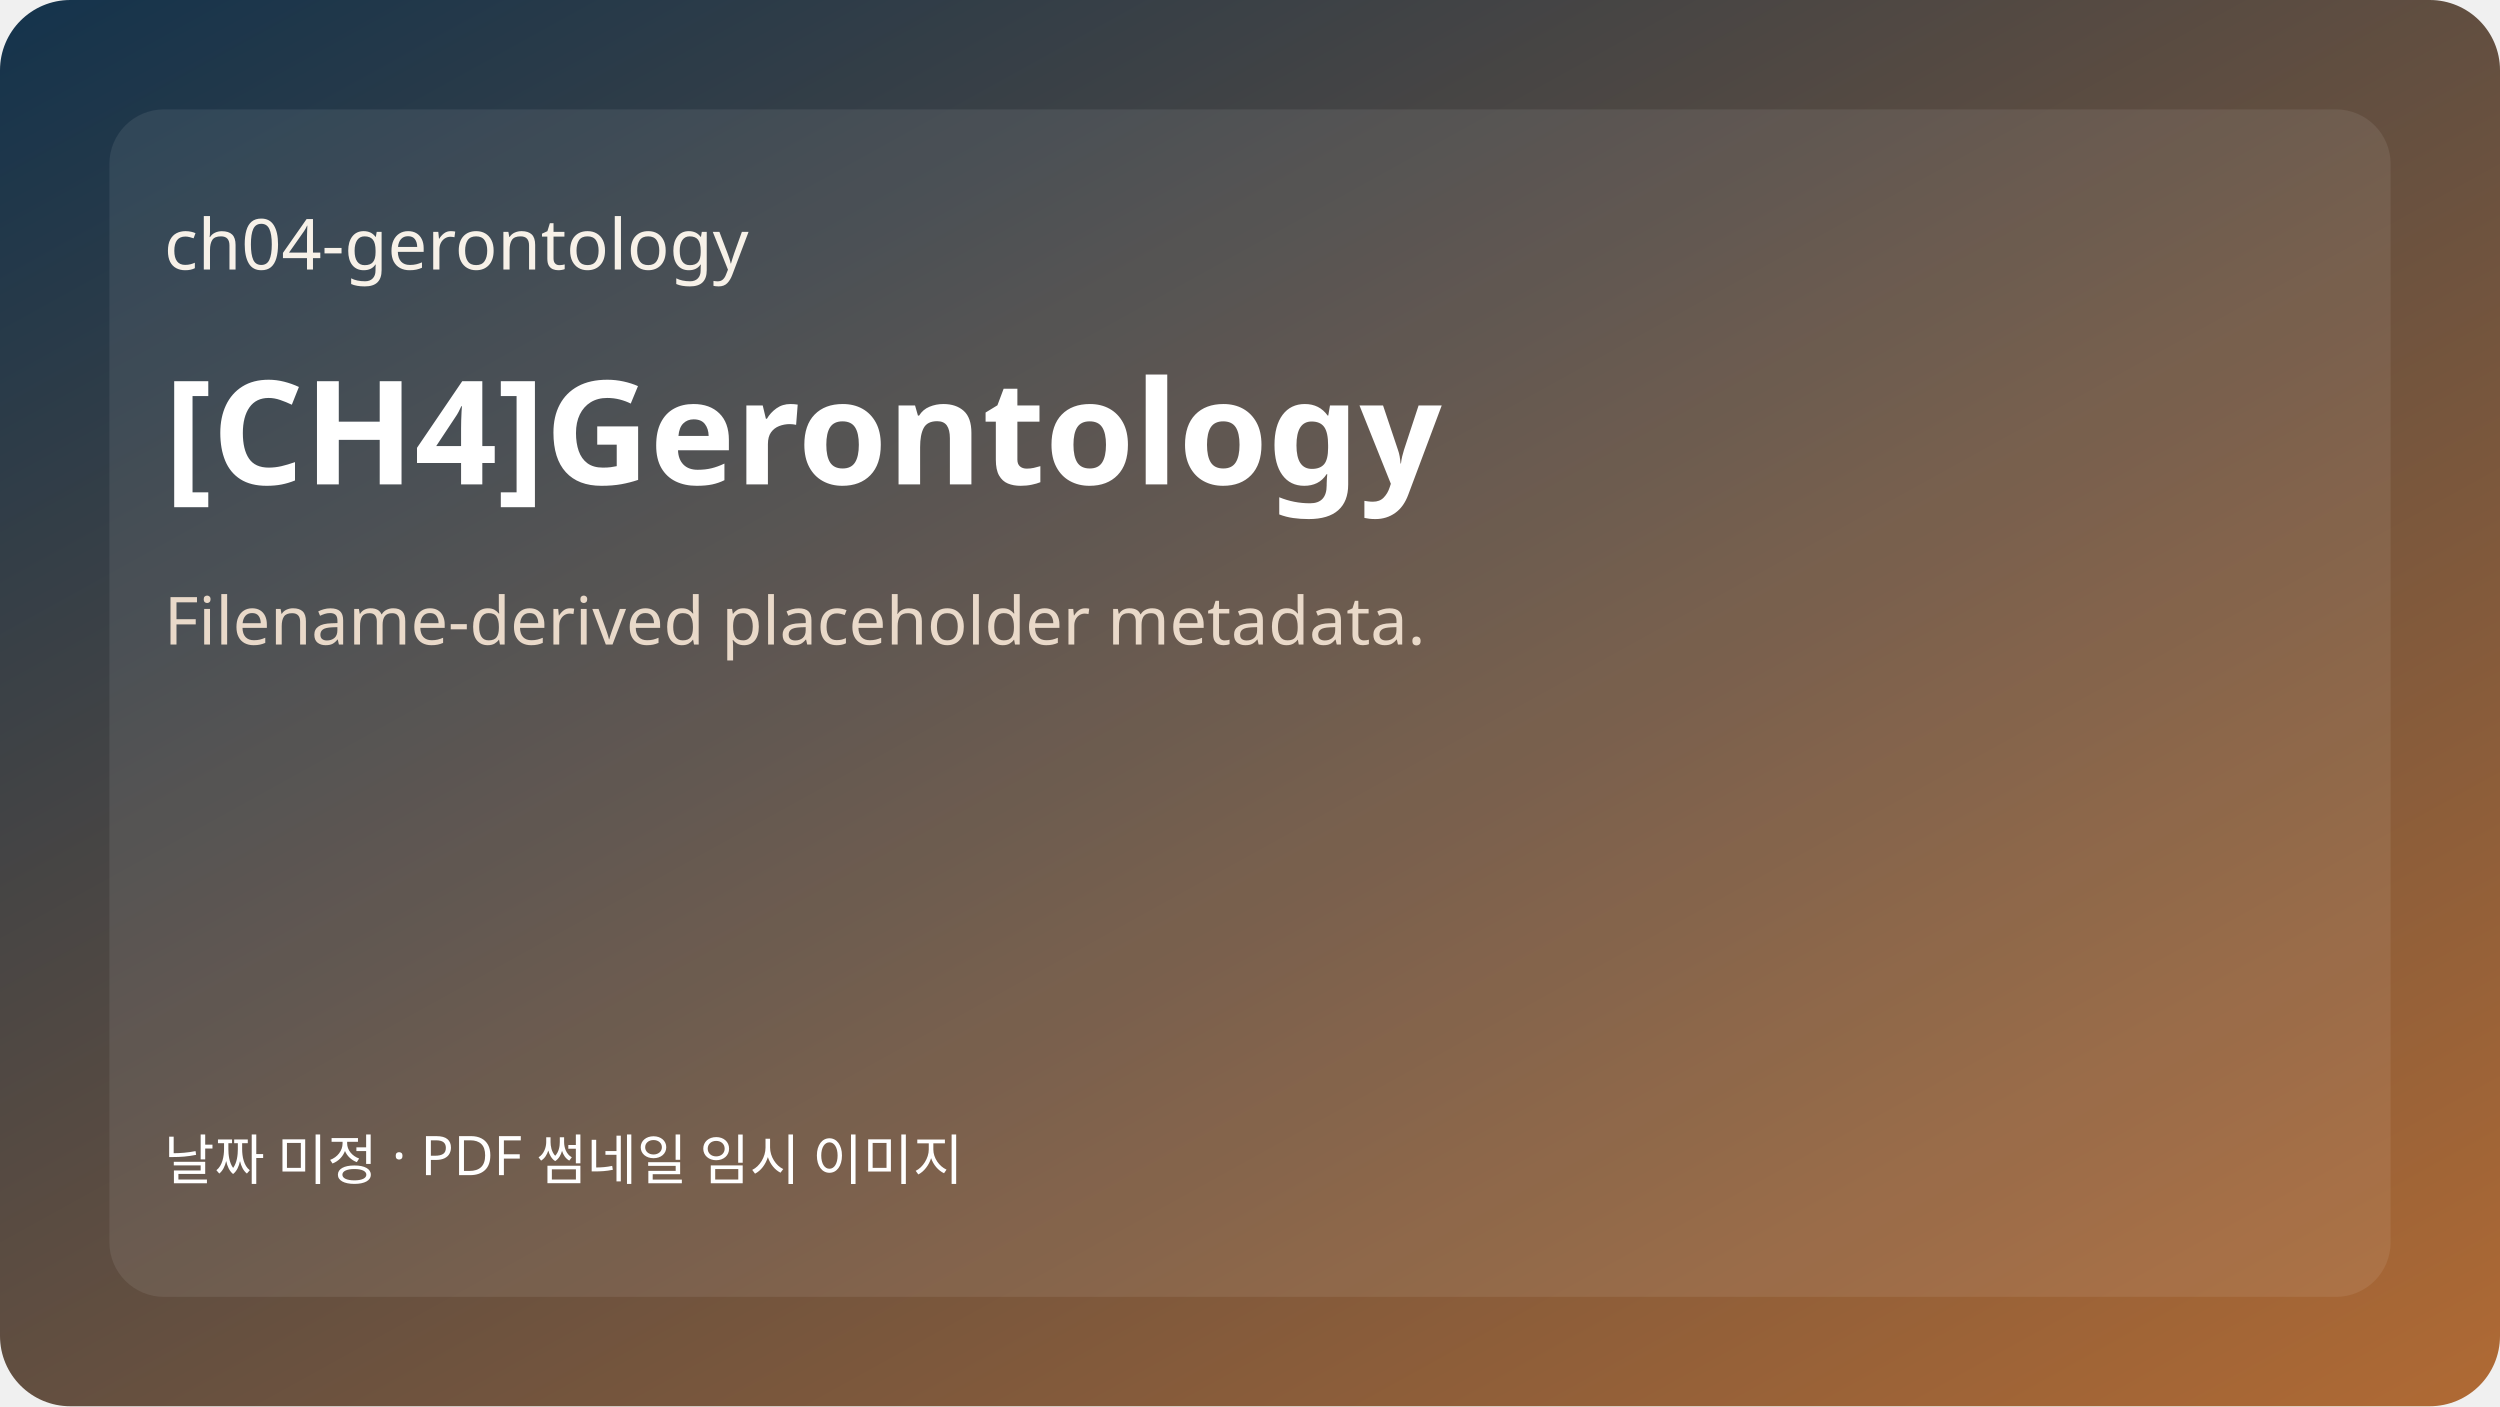
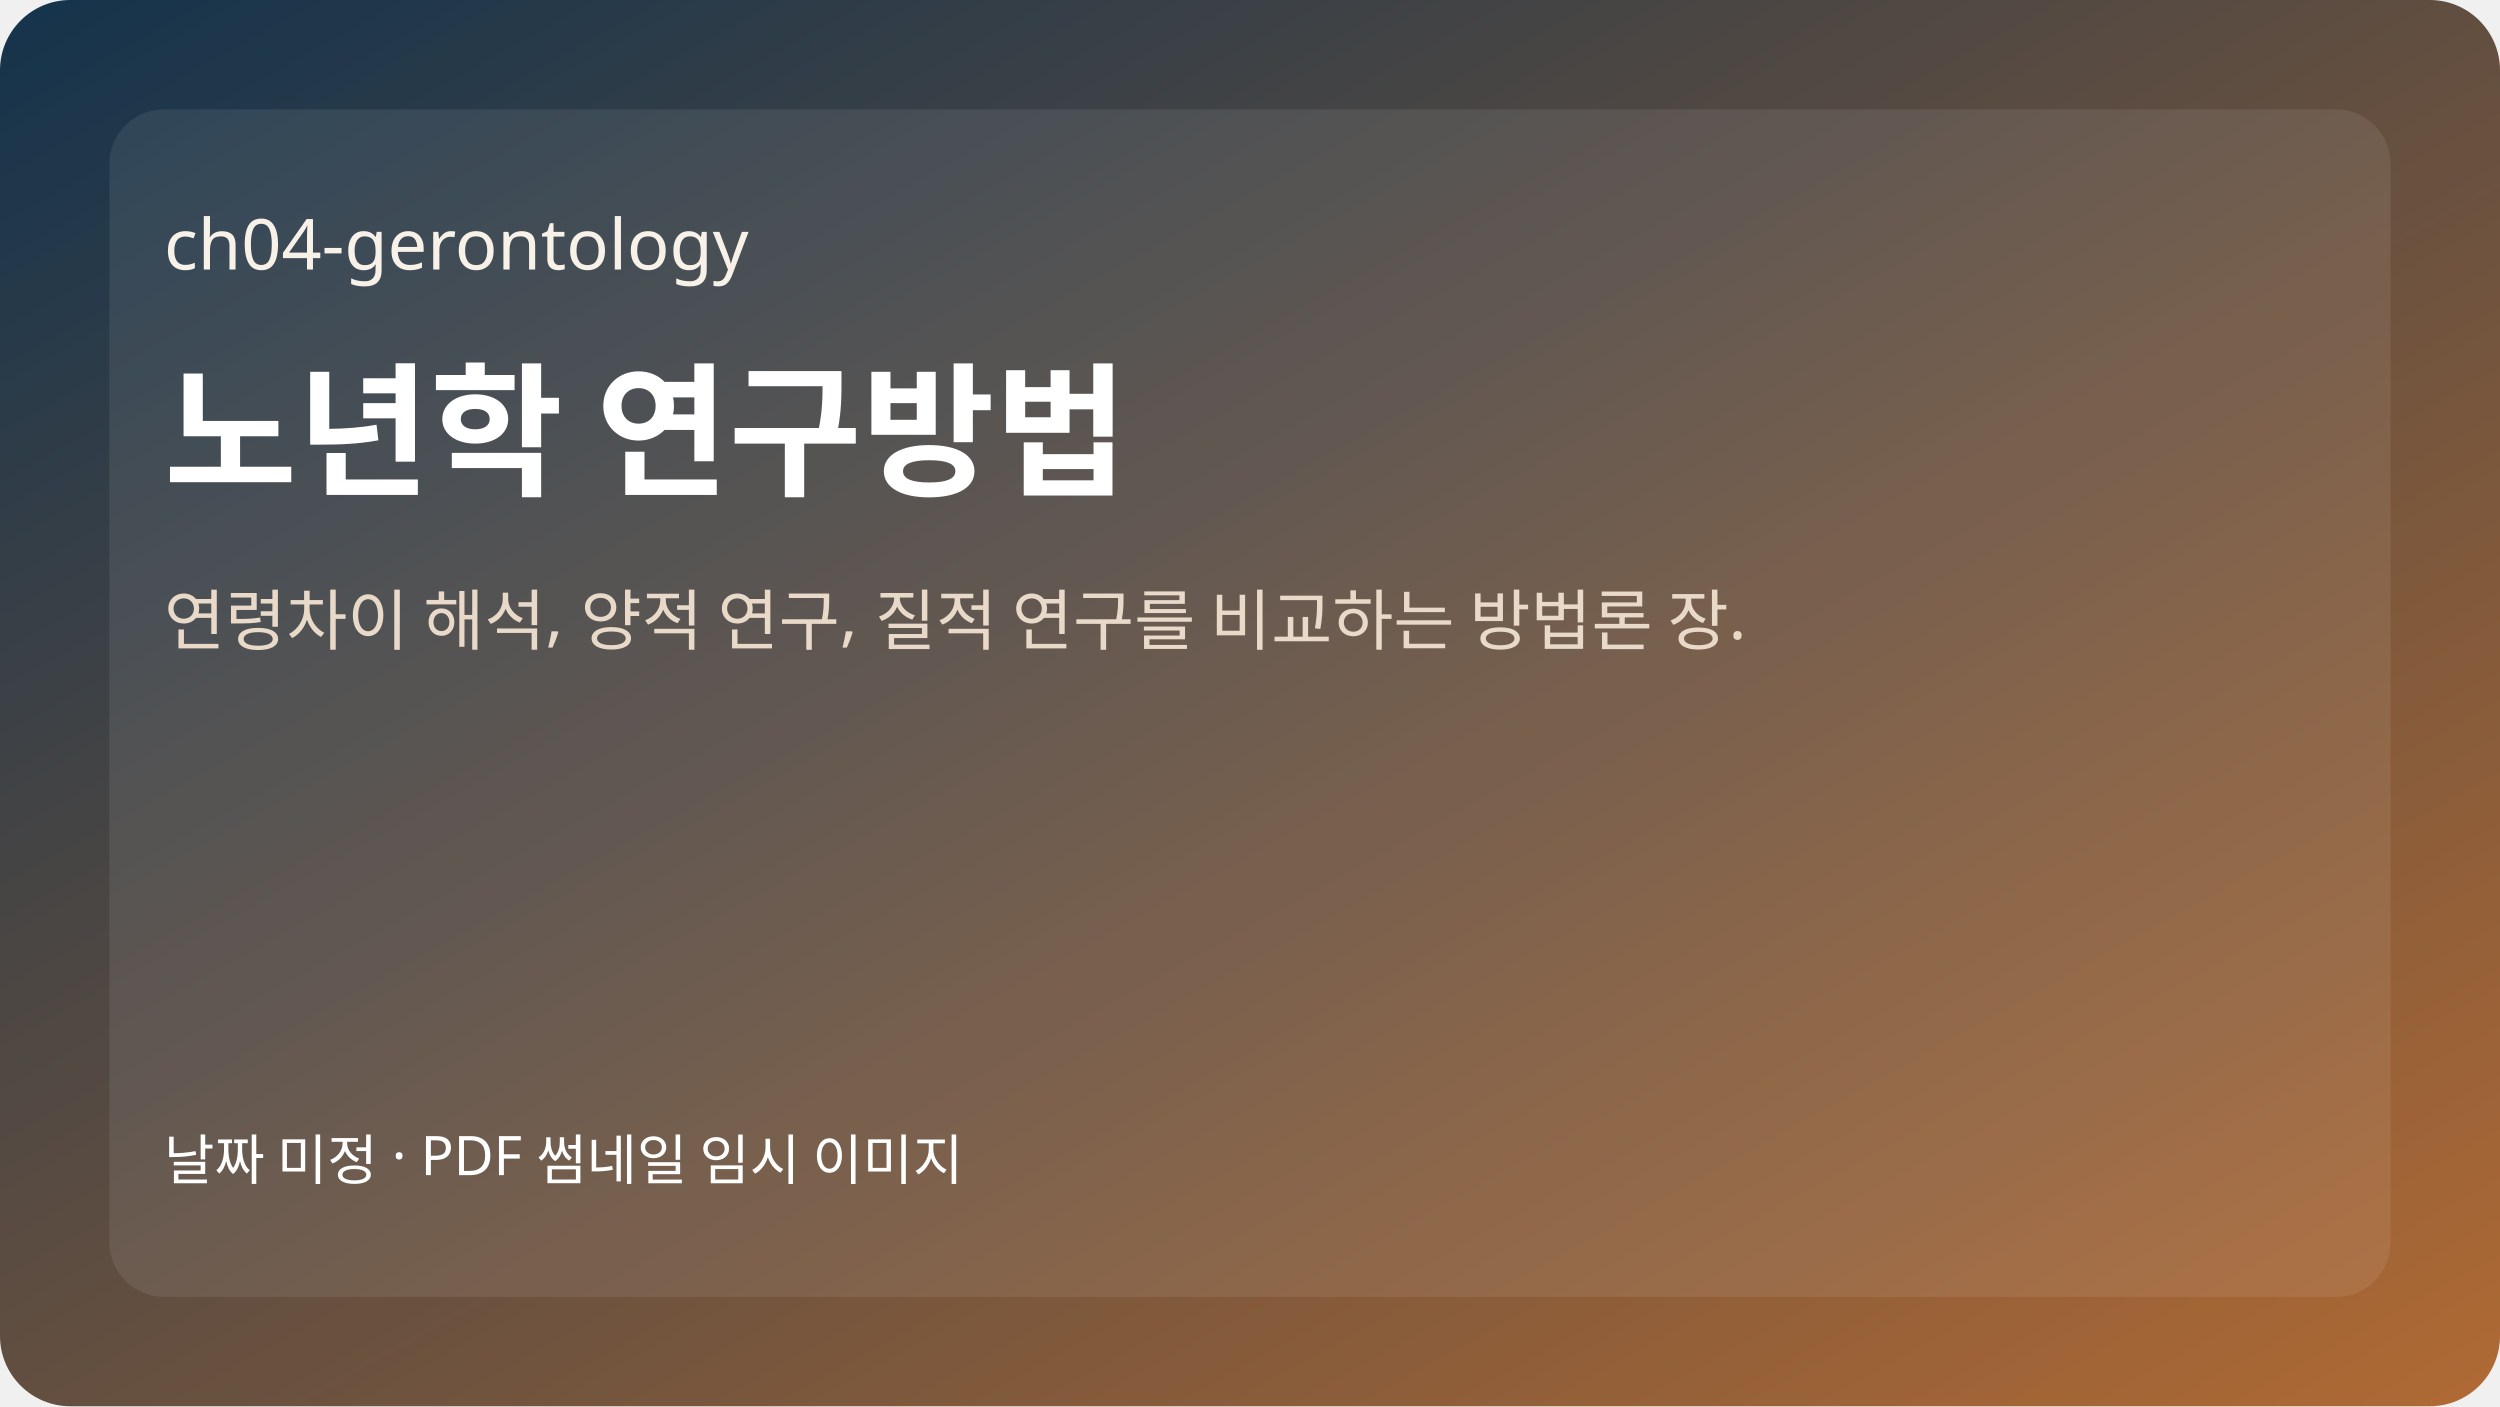
<svg xmlns="http://www.w3.org/2000/svg" width="1280" height="720" viewBox="0 0 1280 720">
  <defs>
    <linearGradient id="bg" x1="0" y1="0" x2="1" y2="1">
      <stop offset="0%" stop-color="#14334c" />
      <stop offset="100%" stop-color="#b06a34" />
    </linearGradient>
  </defs>
  <rect width="1280" height="720" fill="url(#bg)" rx="36" />
  <rect x="56" y="56" width="1168" height="608" fill="rgba(255,255,255,0.08)" rx="28" />
  <text x="84" y="138" fill="#f7f1e8" font-size="36" font-family="'Segoe UI', 'Noto Sans KR', sans-serif">ch04-gerontology</text>
-   <text x="84" y="248" fill="#ffffff" font-size="74" font-weight="700" font-family="'Segoe UI', 'Noto Sans KR', sans-serif">[CH4]Gerontology</text>
-   <text x="84" y="330" fill="#e9d9c9" font-size="34" font-family="'Segoe UI', 'Noto Sans KR', sans-serif">Filename-derived placeholder metadata.</text>
+   <text x="84" y="248" fill="#ffffff" font-size="74" font-weight="700" font-family="'Segoe UI', 'Noto Sans KR', sans-serif">노년학 연구방법</text>
+   <text x="84" y="330" fill="#e9d9c9" font-size="34" font-family="'Segoe UI', 'Noto Sans KR', sans-serif">연령차이 해석, 양적 연구, 질적 연구를 비교하는 방법론 장.</text>
  <text x="84" y="604" fill="#ffffff" font-size="28" font-family="'Segoe UI', 'Noto Sans KR', sans-serif">날짜 미정 · PDF 썸네일 임시 이미지</text>
</svg>
